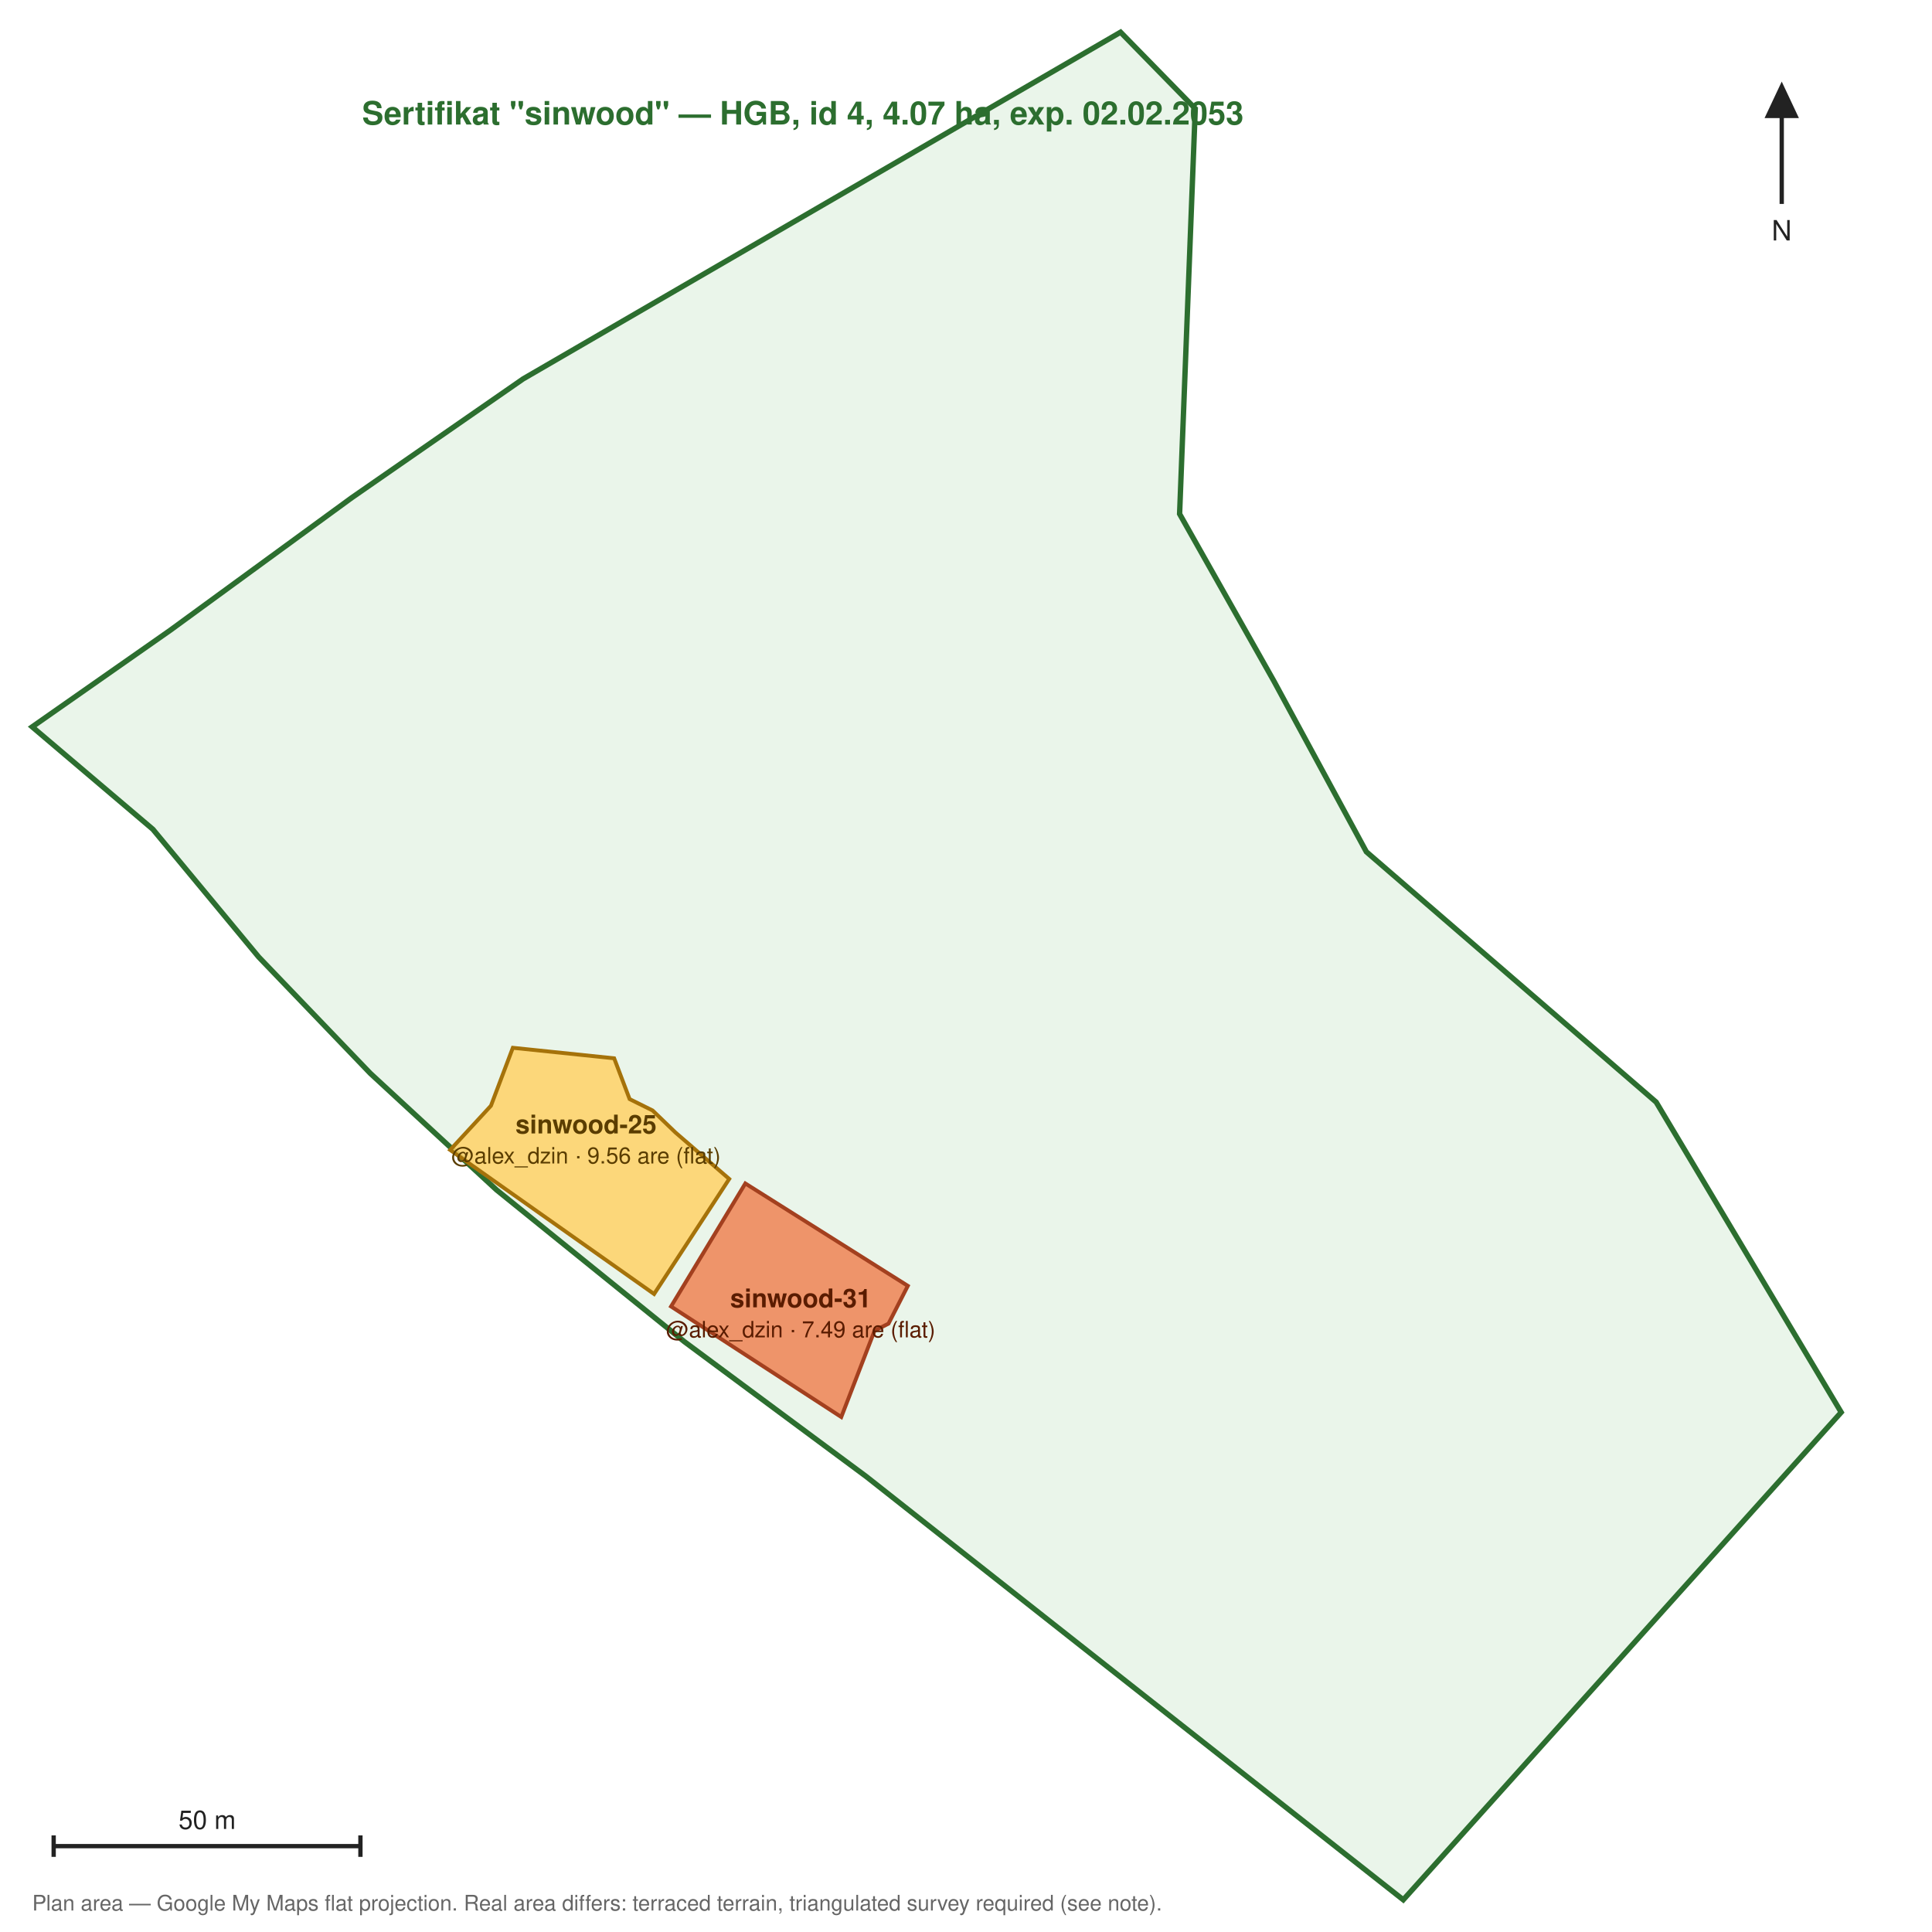
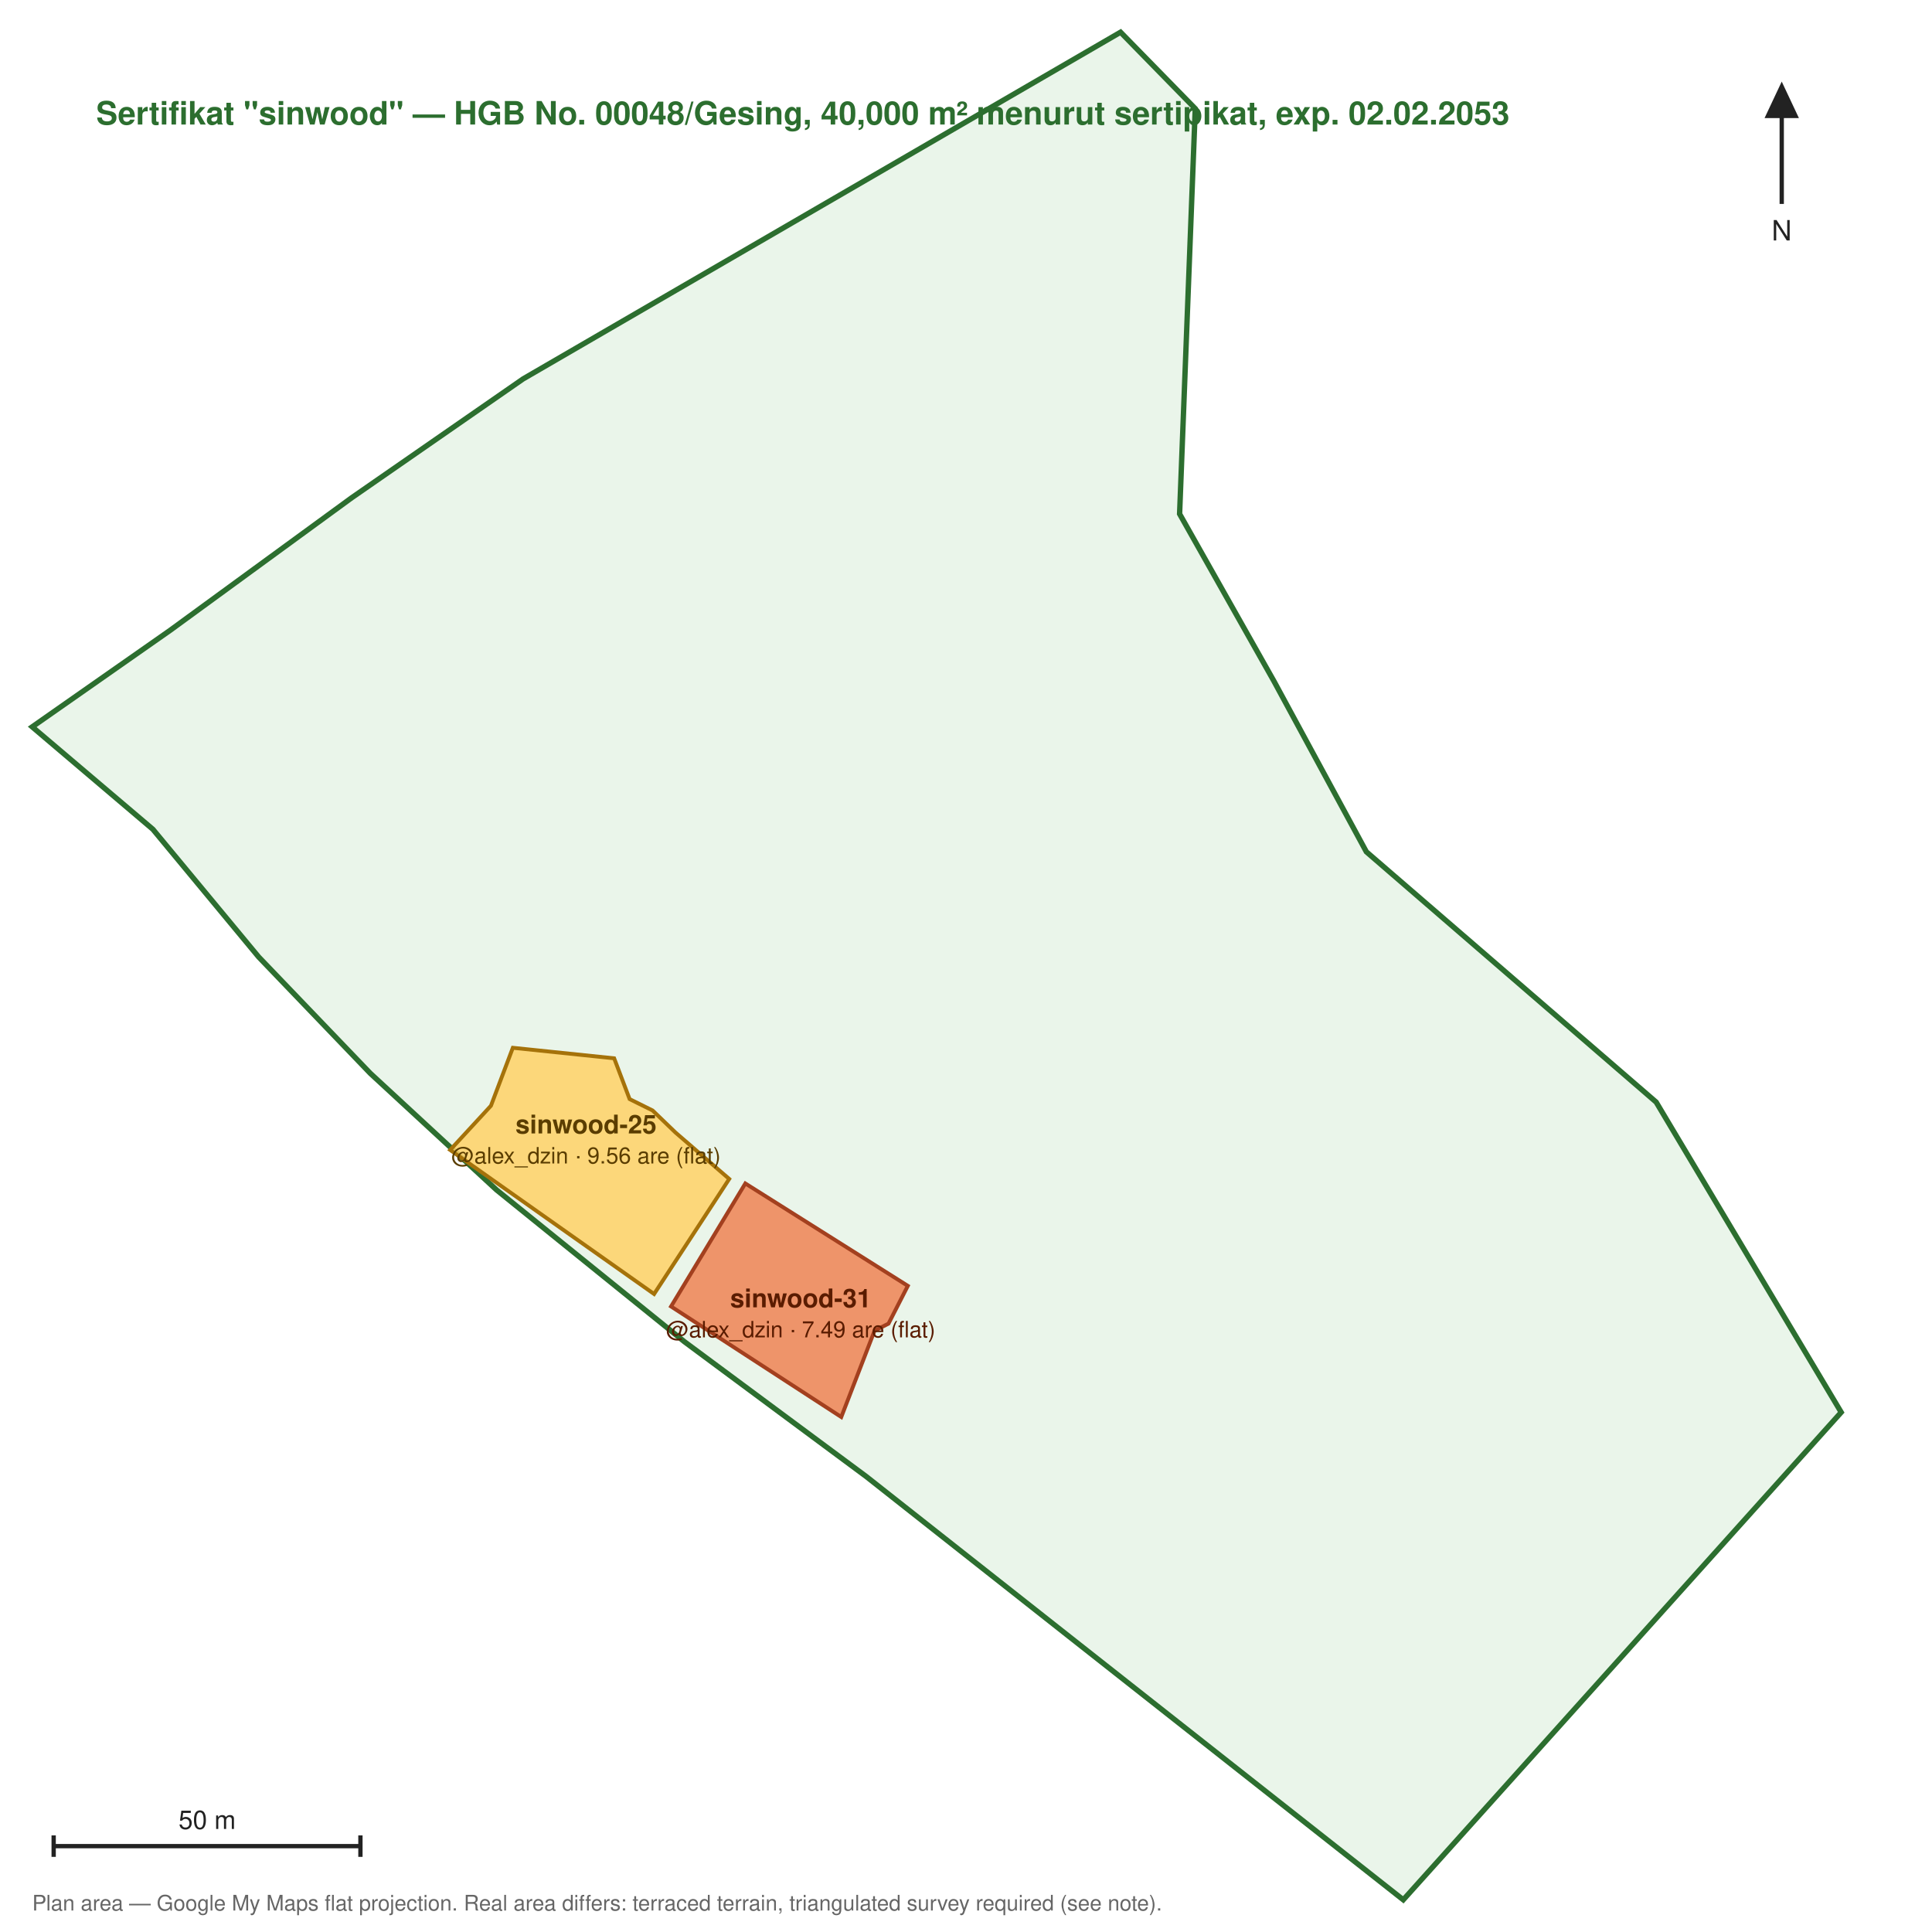
<svg xmlns="http://www.w3.org/2000/svg" width="900" height="900" viewBox="0 0 900 900" font-family="Helvetica, Arial, sans-serif">
  <rect width="900" height="900" fill="#ffffff" />
  <polygon points="15.0,338.6 71.2,386.3 120.5,445.8 172.5,500.0 231.3,554.3 318.8,625.0 403.5,687.8 498.1,762.4 653.7,885.0 857.7,657.9 771.5,513.4 636.5,396.8 593.5,317.4 549.5,239.4 556.8,50.6 522.0,15.0 243.7,176.5 163.8,231.9 79.3,293.6 15.0,338.6" fill="#eaf5ea" stroke="#2c6e2f" stroke-width="2.5" />
  <polygon points="209.7,535.7 304.7,602.8 339.7,549.2 314.7,527.6 304.0,517.3 293.3,512.0 286.1,493.0 238.9,488.1 228.7,515.1 209.7,535.7" fill="#ffd166" fill-opacity="0.85" stroke="#a5720a" stroke-width="1.8" />
  <polygon points="312.6,608.6 391.9,660.1 407.4,619.9 413.9,616.6 422.9,599.0 347.2,551.3 312.6,608.6" fill="#ef8354" fill-opacity="0.85" stroke="#a3401f" stroke-width="1.8" />
-   <text x="374" y="58" font-size="15" fill="#2c6e2f" text-anchor="middle" font-weight="bold">Sertifikat "sinwood" — HGB, id 4, 4.07 ha, exp. 02.02.2053</text>
+   <text x="374" y="58" font-size="15" fill="#2c6e2f" text-anchor="middle" font-weight="bold">Sertifikat "sinwood" — HGB No. 00048/Gesing, 40,000 m² menurut sertipikat, exp. 02.02.2053</text>
  <text x="273" y="528" font-size="12" fill="#5a3d00" text-anchor="middle" font-weight="bold">sinwood-25</text>
  <text x="273" y="542" font-size="10.5" fill="#5a3d00" text-anchor="middle">@alex_dzin · 9.56 are (flat)</text>
  <text x="373" y="609" font-size="12" fill="#5a1c00" text-anchor="middle" font-weight="bold">sinwood-31</text>
  <text x="373" y="623" font-size="10.5" fill="#5a1c00" text-anchor="middle">@alex_dzin · 7.49 are (flat)</text>
  <g transform="translate(830,70)">
    <line x1="0" y1="25" x2="0" y2="-25" stroke="#222" stroke-width="2" />
    <polygon points="0,-32 -8,-15 8,-15" fill="#222" />
    <text x="0" y="42" font-size="13" text-anchor="middle" fill="#222">N</text>
  </g>
  <g transform="translate(25,860)">
    <line x1="0" y1="0" x2="142.9" y2="0" stroke="#222" stroke-width="2" />
    <line x1="0" y1="-5" x2="0" y2="5" stroke="#222" stroke-width="2" />
    <line x1="142.9" y1="-5" x2="142.9" y2="5" stroke="#222" stroke-width="2" />
    <text x="71.5" y="-8" font-size="12" text-anchor="middle" fill="#222">50 m</text>
  </g>
  <text x="15" y="890" font-size="10" fill="#666">Plan area — Google My Maps flat projection. Real area differs: terraced terrain, triangulated survey required (see note).</text>
</svg>
